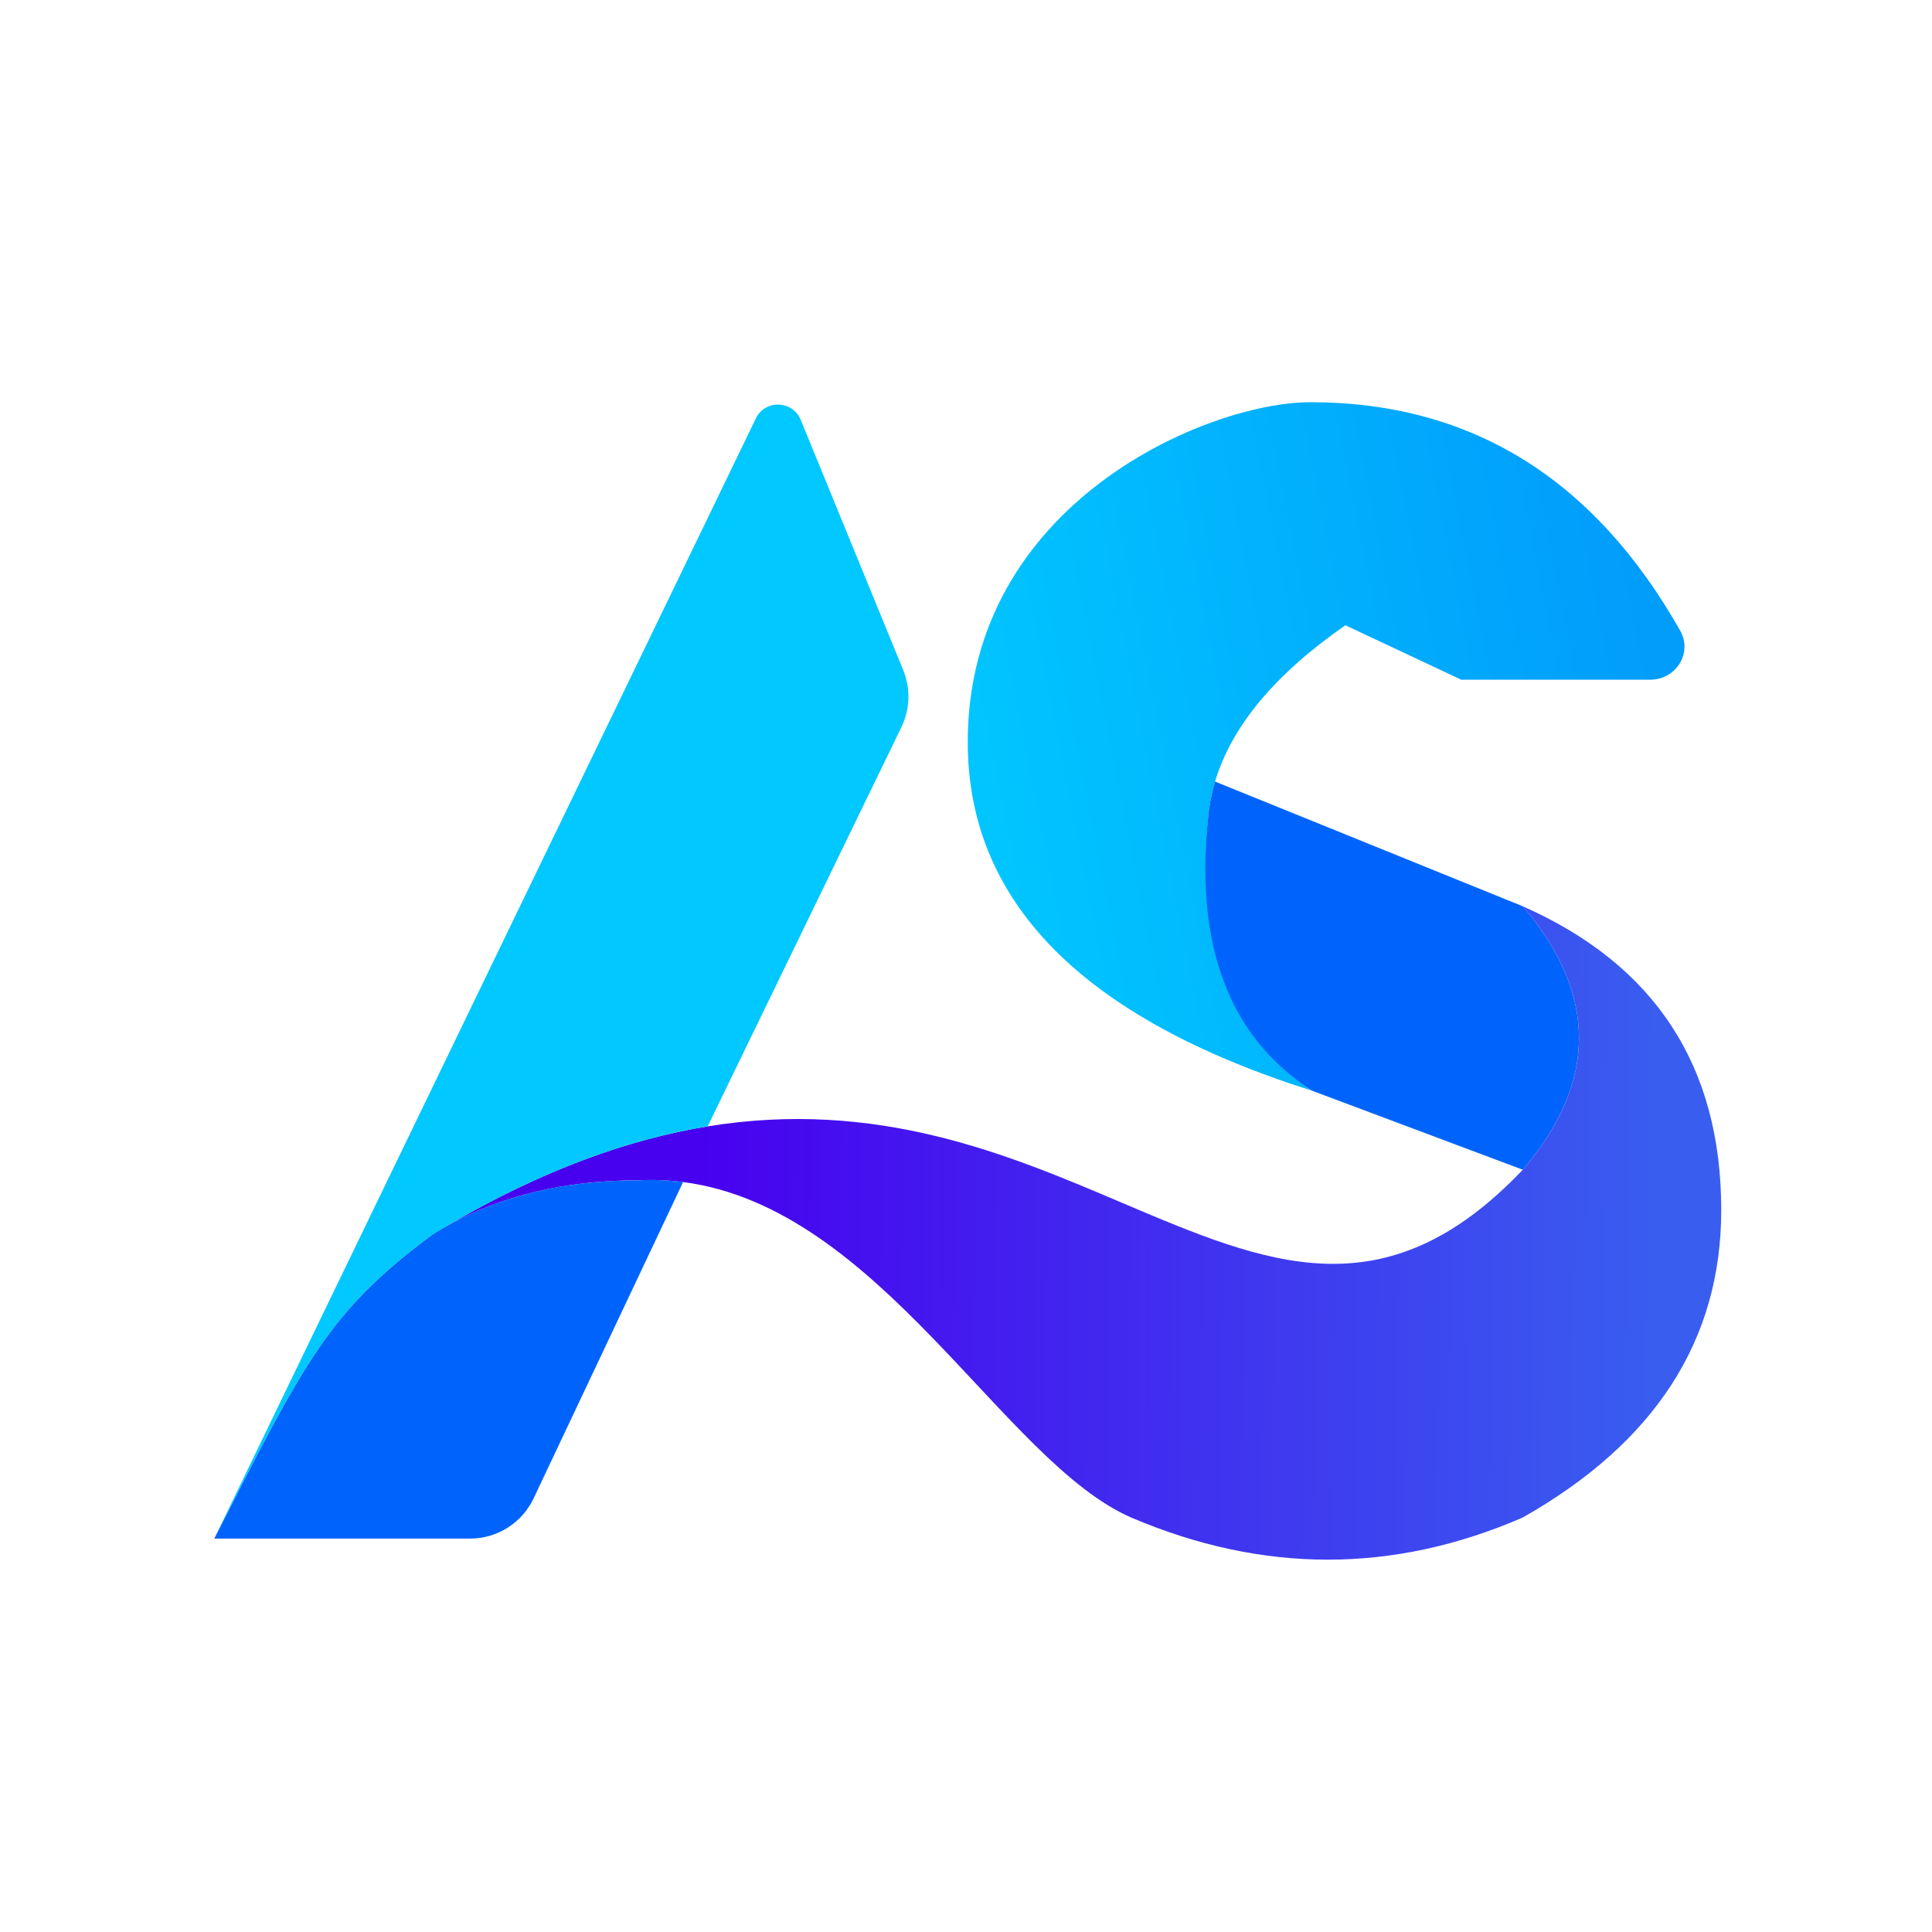
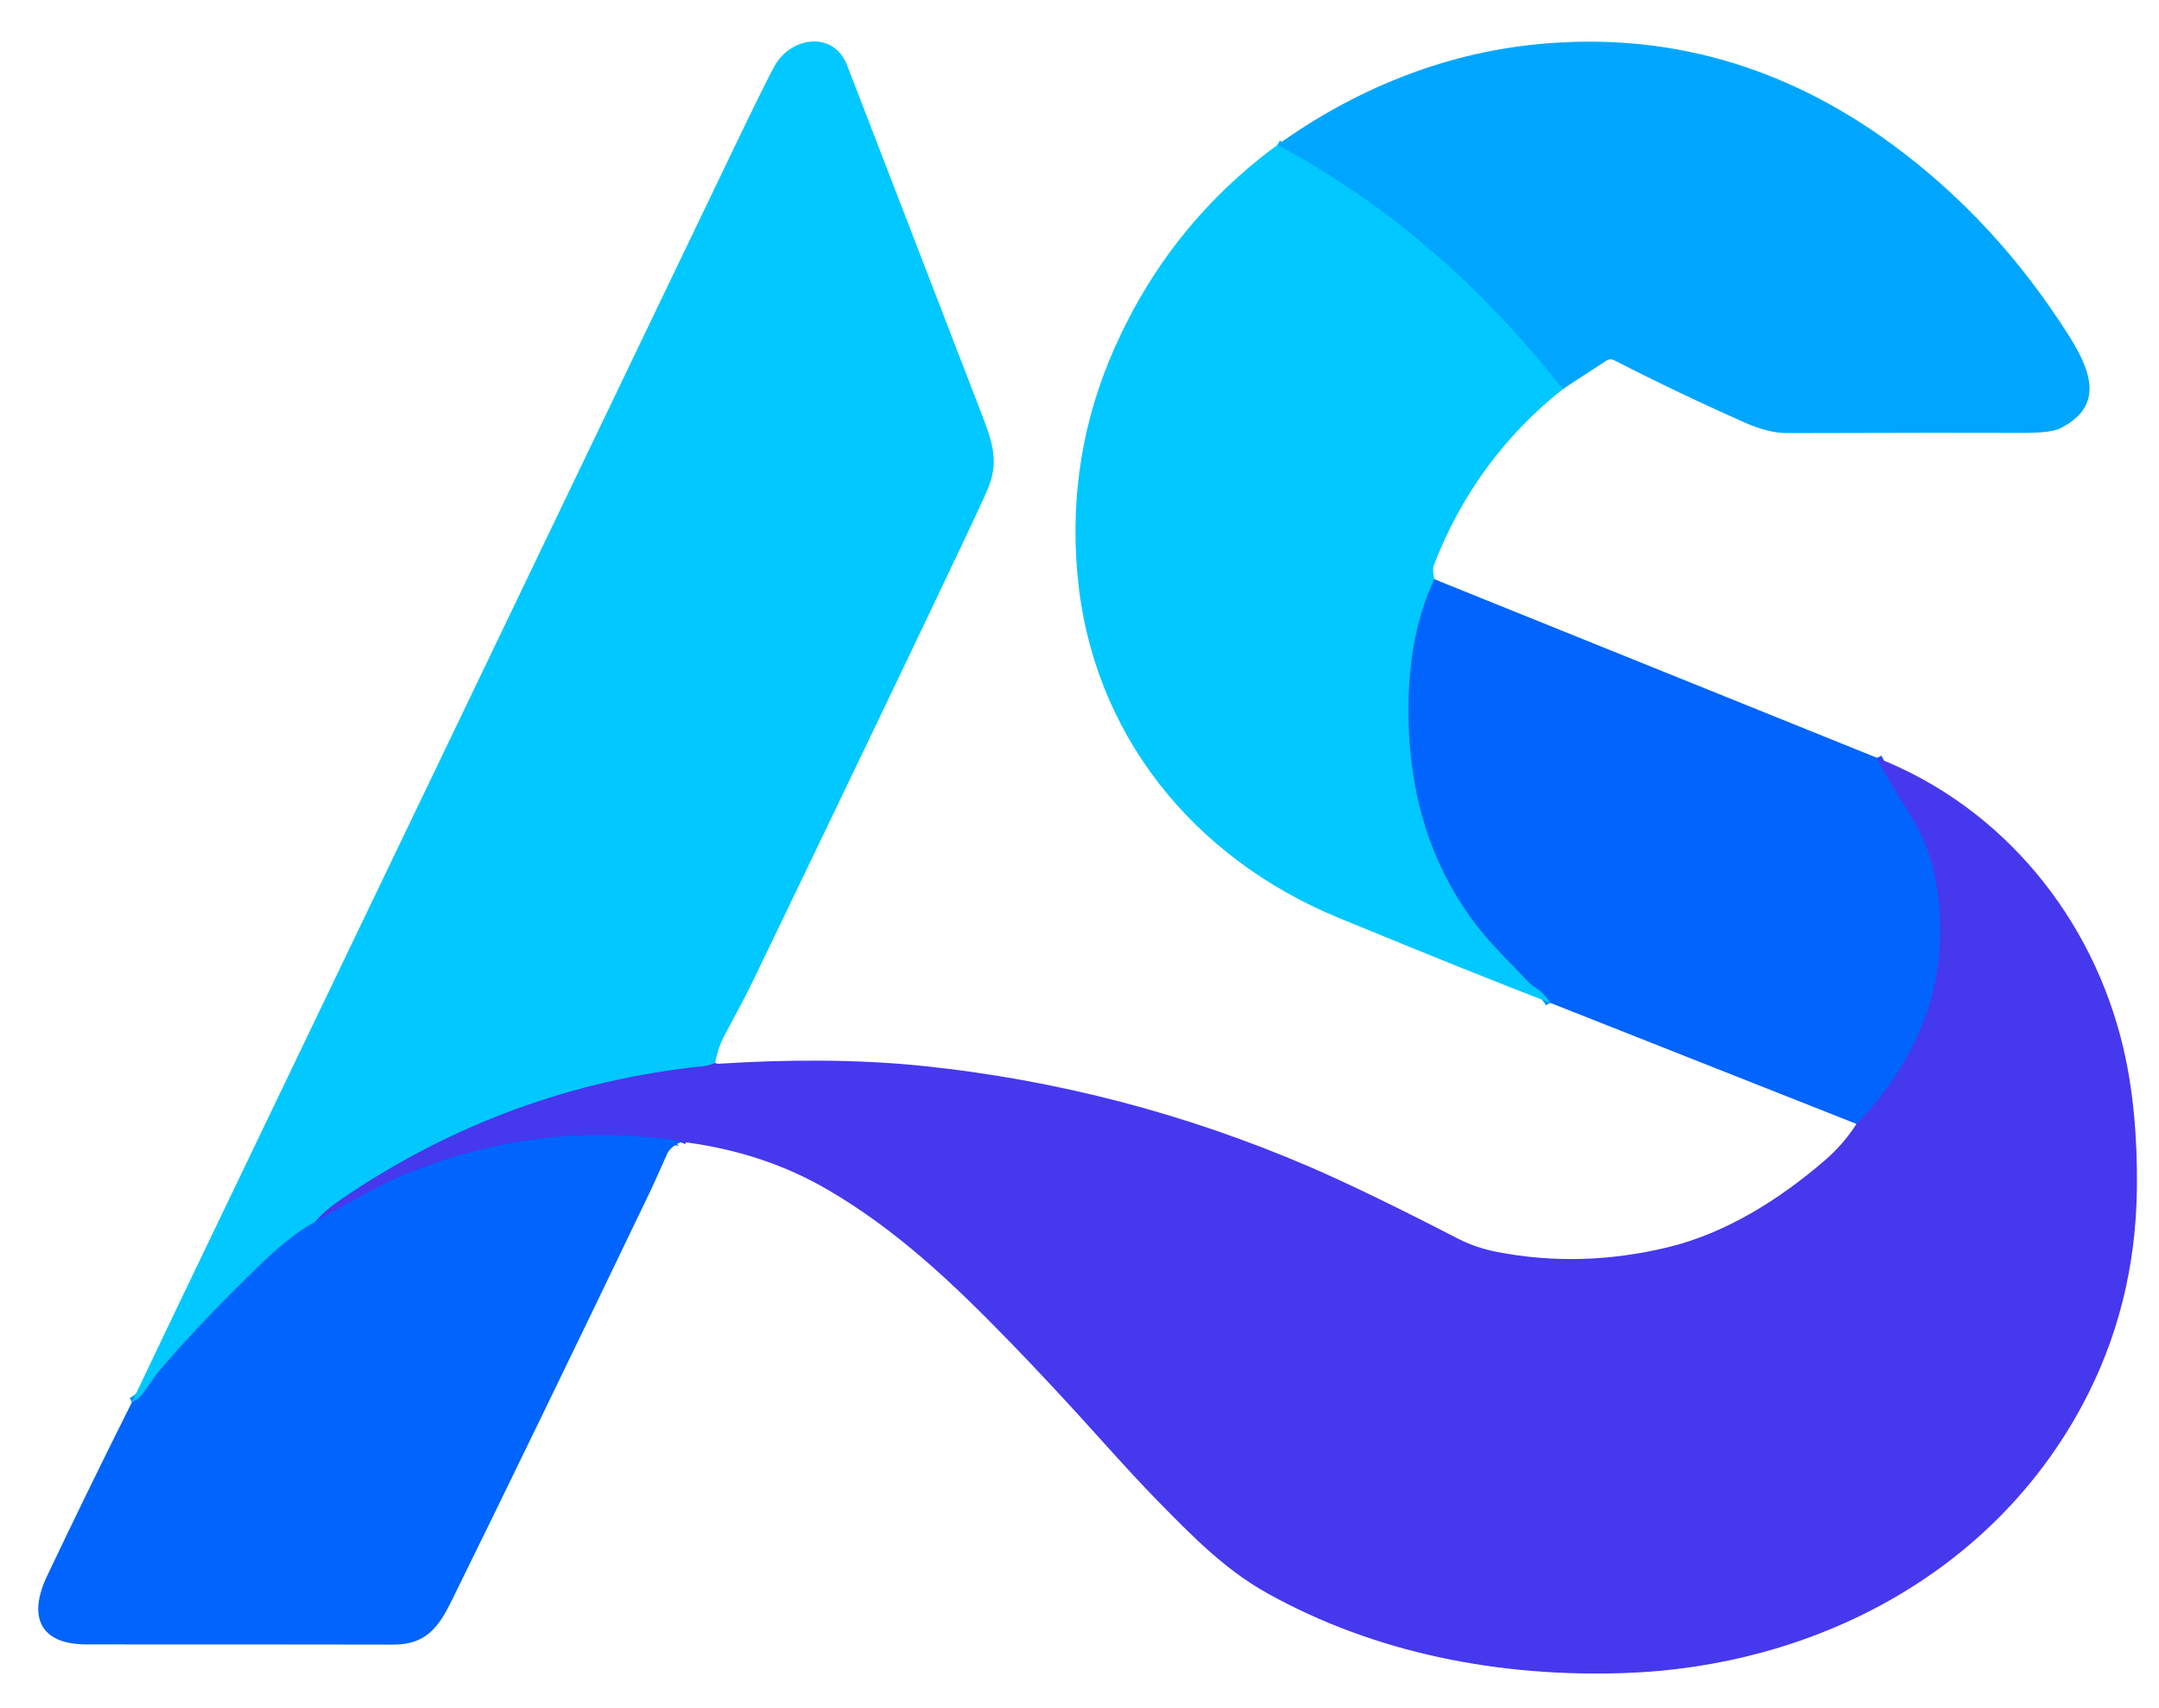
- <svg xmlns="http://www.w3.org/2000/svg" fill="none" version="1.1" width="550" height="550" viewBox="0 0 550 550">
-   <defs>
-     <linearGradient x1="0.015" y1="0.483" x2="0.941" y2="0.308" id="master_svg0_8_2390">
-       <stop offset="0%" stop-color="#01C5FF" stop-opacity="1" />
-       <stop offset="100%" stop-color="#019DFB" stop-opacity="1" />
-     </linearGradient>
-     <linearGradient x1="0.211" y1="0.387" x2="0.952" y2="0.391" id="master_svg1_8_1638">
-       <stop offset="0%" stop-color="#4701EF" stop-opacity="1" />
-       <stop offset="100%" stop-color="#395EEF" stop-opacity="1" />
-     </linearGradient>
-   </defs>
-   <g>
-     <g />
+ <svg xmlns="http://www.w3.org/2000/svg" width="306" height="242" xml:space="preserve" overflow="hidden">
+   <g transform="translate(-486 -166)">
    <g>
      <g>
-         <path d="M275.5,211.25Q275.5,279.5,373.5,310.5Q338.5,287.5,344,232Q344.497,227.194,345.9,222.498Q352.966,198.857,383,178L416,193.5L469.774,193.5C477.096,193.5,481.922,185.916,478.315,179.543Q441.507,114.5,373,114.5C344,114.5,275.5,143,275.5,211.25Z" fill="url(#master_svg0_8_2390)" fill-opacity="1" />
-       </g>
-       <g>
-         <path d="M344,232Q338,287.5,373.5,310.5L433.5,333Q449.499,314.25,449.499,295.5Q449.499,276.75,433.5,258L345.9,222.498Q344.497,227.194,344,232Z" fill="#0064FC" fill-opacity="1" />
-       </g>
-       <g>
-         <path d="M123,351.5C124.39,350.657,125.773,349.832,127.148,349.027Q125.039,350.21,123,351.5ZM127.148,349.027Q150.372,336,182,336C186.269,335.798,190.421,335.981,194.464,336.502C250.549,343.733,285.622,416.143,322,432Q350.125,444,378,444Q405.875,444,433.5,432Q490,400,490,344.5Q490,283,433.5,258Q449.5,276.75,449.5,295.5Q449.5,314.25,433.5,333C394.317,374.257,360.66,359.947,319.45,342.425C286.952,328.608,249.757,312.793,201.453,320.659C179.241,324.276,154.681,332.9,127.148,349.027Z" fill="url(#master_svg1_8_1638)" fill-opacity="1" />
-       </g>
-       <g>
-         <path d="M61,438L133.831,438C141.566,438,148.608,433.539,151.913,426.545L194.464,336.502C190.421,335.981,186.269,335.798,182,336Q147.5,336,123,351.5C93.5,373.5,87,387,61,438Z" fill="#0064FC" fill-opacity="1" />
-       </g>
-       <g>
-         <path d="M61,438C87,387,93.5,373.5,123,351.5C152.221,333.774,178.132,324.457,201.453,320.659L256.597,207.041C259.081,201.924,259.268,195.992,257.112,190.728L227.948,119.523C225.653,113.919,217.805,113.677,215.169,119.13L61,438Z" fill="#01C8FF" fill-opacity="1" />
+         <g>
+           <path d="M306.877 315.987C306.189 316.247 305.676 316.387 305.332 316.423 286.697 318.339 269.556 324.642 253.917 335.339 252.443 336.343 251.236 337.396 250.288 338.491" stroke="#2480F6" stroke-width="1.404" stroke-linecap="butt" stroke-linejoin="miter" stroke-miterlimit="4" stroke-opacity="1" fill="none" fill-rule="nonzero" transform="matrix(1.00192 0 0 1 279.903 0.700656)" />
+           <path d="M250.288 338.491C248.056 339.684 245.452 341.727 242.476 344.611 236.482 350.416 231.589 355.603 227.792 360.166 227.715 360.257 227.216 360.98 226.29 362.335 225.721 363.17 225.076 363.753 224.353 364.082" stroke="#0196FE" stroke-width="1.404" stroke-linecap="butt" stroke-linejoin="miter" stroke-miterlimit="4" stroke-opacity="1" fill="none" fill-rule="nonzero" transform="matrix(1.00192 0 0 1 279.903 0.700656)" />
+           <path d="M301.998 327.211C302.019 327.162 302.026 327.12 302.019 327.092 302.012 327.071 301.921 327.036 301.795 327.014 287.953 324.986 274.659 326.734 261.905 332.244 260.073 333.037 256.198 335.122 250.288 338.491" stroke="#234EF5" stroke-width="1.404" stroke-linecap="butt" stroke-linejoin="miter" stroke-miterlimit="4" stroke-opacity="1" fill="none" fill-rule="nonzero" transform="matrix(1.00192 0 0 1 279.903 0.700656)" />
+           <path d="M471.23 272.721C472.03 274.364 473.672 277.186 476.164 281.194 478.501 284.956 479.814 289.546 480.116 294.972 480.53 302.307 478.916 309.123 475.287 315.433 473.286 318.914 470.963 321.975 468.317 324.614" stroke="#234EF5" stroke-width="1.404" stroke-linecap="butt" stroke-linejoin="miter" stroke-miterlimit="4" stroke-opacity="1" fill="none" fill-rule="nonzero" transform="matrix(1.00192 0 0 1 279.903 0.700656)" />
+           <path d="M408.605 247.403C406.183 252.598 404.962 258.746 404.955 265.843 404.934 278.905 408.717 289.813 416.312 298.566 417.189 299.57 419.141 301.626 422.18 304.743 422.313 304.883 422.468 305.002 422.636 305.108 423.696 305.76 424.489 306.547 425.002 307.452" stroke="#0196FE" stroke-width="1.404" stroke-linecap="butt" stroke-linejoin="miter" stroke-miterlimit="4" stroke-opacity="1" fill="none" fill-rule="nonzero" transform="matrix(1.00192 0 0 1 279.903 0.700656)" />
+           <path d="M426.763 220.464C415.596 206.187 402.379 194.458 386.41 185.846" stroke="#01B7FF" stroke-width="1.404" stroke-linecap="butt" stroke-linejoin="miter" stroke-miterlimit="4" stroke-opacity="1" fill="none" fill-rule="nonzero" transform="matrix(1.00192 0 0 1 279.903 0.700656)" />
+           <path d="M306.877 315.987C306.189 316.247 305.676 316.387 305.332 316.423 286.697 318.339 269.556 324.642 253.917 335.339 252.443 336.343 251.236 337.396 250.288 338.491 248.056 339.684 245.452 341.727 242.476 344.611 236.482 350.416 231.589 355.603 227.792 360.166 227.715 360.257 227.216 360.98 226.29 362.335 225.721 363.17 225.076 363.753 224.353 364.082 227.715 357.007 231.063 349.981 234.411 343.004 256.753 296.362 281.727 244.259 309.333 186.681 312.625 179.83 314.619 175.794 315.314 174.58 317.665 170.467 323.645 169.638 325.547 174.573 332.216 191.917 338.589 208.475 344.668 224.247 346.121 228.031 347.012 230.824 345.461 234.551 345.019 235.618 343.945 237.942 342.253 241.528 336.174 254.394 326.165 275.333 312.218 304.343 311.53 305.782 310.211 308.315 308.252 311.951 307.564 313.222 307.108 314.57 306.877 315.987Z" fill="#01C8FF" fill-rule="nonzero" fill-opacity="1" transform="matrix(1.00192 0 0 1 279.903 0.700656)" />
+           <path d="M426.763 220.464C415.596 206.187 402.379 194.458 386.41 185.846 397.269 178.019 409.791 172.888 423.085 171.576 441.265 169.786 457.991 174.489 473.265 185.691 483.155 192.942 491.536 202.032 498.422 212.968 501.594 218.014 503.314 222.886 497.158 226.009 496.267 226.465 494.386 226.683 491.515 226.662 485.843 226.634 474.851 226.641 458.532 226.69 456.77 226.697 454.763 226.199 452.51 225.195 446.192 222.394 440.044 219.446 434.056 216.365 433.698 216.175 433.263 216.203 432.926 216.428L426.763 220.464Z" fill="#00A6FE" fill-rule="nonzero" fill-opacity="1" transform="matrix(1.00192 0 0 1 279.903 0.700656)" />
+           <path d="M386.41 185.846C402.379 194.458 415.596 206.187 426.763 220.464 418.481 227.076 412.409 235.373 408.556 245.361 408.38 245.817 408.401 246.498 408.605 247.403 406.183 252.598 404.962 258.746 404.955 265.843 404.934 278.905 408.717 289.813 416.312 298.566 417.189 299.57 419.141 301.626 422.18 304.743 422.313 304.883 422.468 305.002 422.636 305.108 423.696 305.76 424.489 306.547 425.002 307.452 418.502 304.974 408.528 300.959 395.086 295.414 374.366 286.872 360.145 269.135 358.123 246.828 357.091 235.464 358.874 224.647 363.479 214.371 368.659 202.797 376.303 193.286 386.41 185.846Z" fill="#01C8FF" fill-rule="nonzero" fill-opacity="1" transform="matrix(1.00192 0 0 1 279.903 0.700656)" />
+           <path d="M471.23 272.721C472.03 274.364 473.672 277.186 476.164 281.194 478.501 284.956 479.814 289.546 480.116 294.972 480.53 302.307 478.916 309.123 475.287 315.433 473.286 318.914 470.963 321.975 468.317 324.614L425.002 307.452C424.489 306.547 423.696 305.76 422.636 305.108 422.468 305.002 422.313 304.883 422.18 304.743 419.141 301.626 417.189 299.57 416.312 298.566 408.717 289.813 404.934 278.905 404.955 265.843 404.962 258.746 406.183 252.598 408.605 247.403L471.23 272.721Z" fill="#0064FD" fill-rule="nonzero" fill-opacity="1" transform="matrix(1.00192 0 0 1 279.903 0.700656)" />
+           <path d="M301.998 327.211C302.019 327.162 302.026 327.12 302.019 327.092 302.012 327.071 301.921 327.036 301.795 327.014 287.953 324.986 274.659 326.734 261.905 332.244 260.073 333.037 256.198 335.122 250.288 338.491 251.236 337.396 252.443 336.343 253.917 335.339 269.556 324.642 286.697 318.339 305.332 316.423 305.676 316.387 306.189 316.247 306.877 315.987 307.066 316.065 307.249 316.093 307.431 316.079 316.626 315.489 326.874 315.405 336.434 316.416 355.295 318.402 373.453 323.154 390.91 330.671 396.041 332.882 403.06 336.28 411.953 340.877 413.602 341.734 415.434 342.358 417.435 342.751 425.345 344.296 433.389 344.085 441.581 342.113 449.821 340.133 457.437 335.318 463.852 329.773 465.614 328.25 467.102 326.53 468.317 324.614 470.963 321.975 473.286 318.914 475.287 315.433 478.916 309.123 480.53 302.307 480.116 294.972 479.814 289.546 478.501 284.956 476.164 281.194 473.672 277.186 472.03 274.364 471.23 272.721 489.086 279.734 501.784 295.499 506.08 313.896 507.434 319.701 508.073 326.327 507.989 333.788 507.862 344.815 505.314 355 500.338 364.342 487.528 388.397 462.217 401.558 435.432 402.456 417.898 403.053 400.301 399.698 384.992 391.148 379.117 387.87 374.625 383.336 369.291 377.868 367.297 375.818 364.707 373.018 361.528 369.473 356.972 364.384 352.648 359.731 348.563 355.512 340.4 347.089 332.539 339.628 322.733 333.907 316.872 330.482 310.302 328.271 303.037 327.267 302.707 327.218 302.356 327.204 301.998 327.211Z" fill="#4638ED" fill-rule="nonzero" fill-opacity="1" transform="matrix(1.00192 0 0 1 279.903 0.700656)" />
+           <path d="M301.998 327.211C301.023 327.611 300.363 328.201 300.019 328.987 298.805 331.731 298.039 333.43 297.724 334.09 286.472 357.555 277.108 376.899 269.633 392.117 267.801 395.858 266.025 398.455 261.287 398.42 259.378 398.406 244.933 398.399 217.944 398.392 211.178 398.392 209.711 394.286 212.35 388.713 216.288 380.416 220.288 372.204 224.353 364.082 225.076 363.753 225.721 363.17 226.29 362.335 227.216 360.98 227.715 360.257 227.792 360.166 231.589 355.603 236.482 350.416 242.476 344.611 245.452 341.727 248.056 339.684 250.288 338.491 256.198 335.122 260.073 333.037 261.905 332.244 274.659 326.734 287.953 324.986 301.795 327.014 301.921 327.036 302.012 327.071 302.019 327.092 302.026 327.12 302.019 327.162 301.998 327.211Z" fill="#0064FD" fill-rule="nonzero" fill-opacity="1" transform="matrix(1.00192 0 0 1 279.903 0.700656)" />
+         </g>
      </g>
    </g>
  </g>
</svg>
